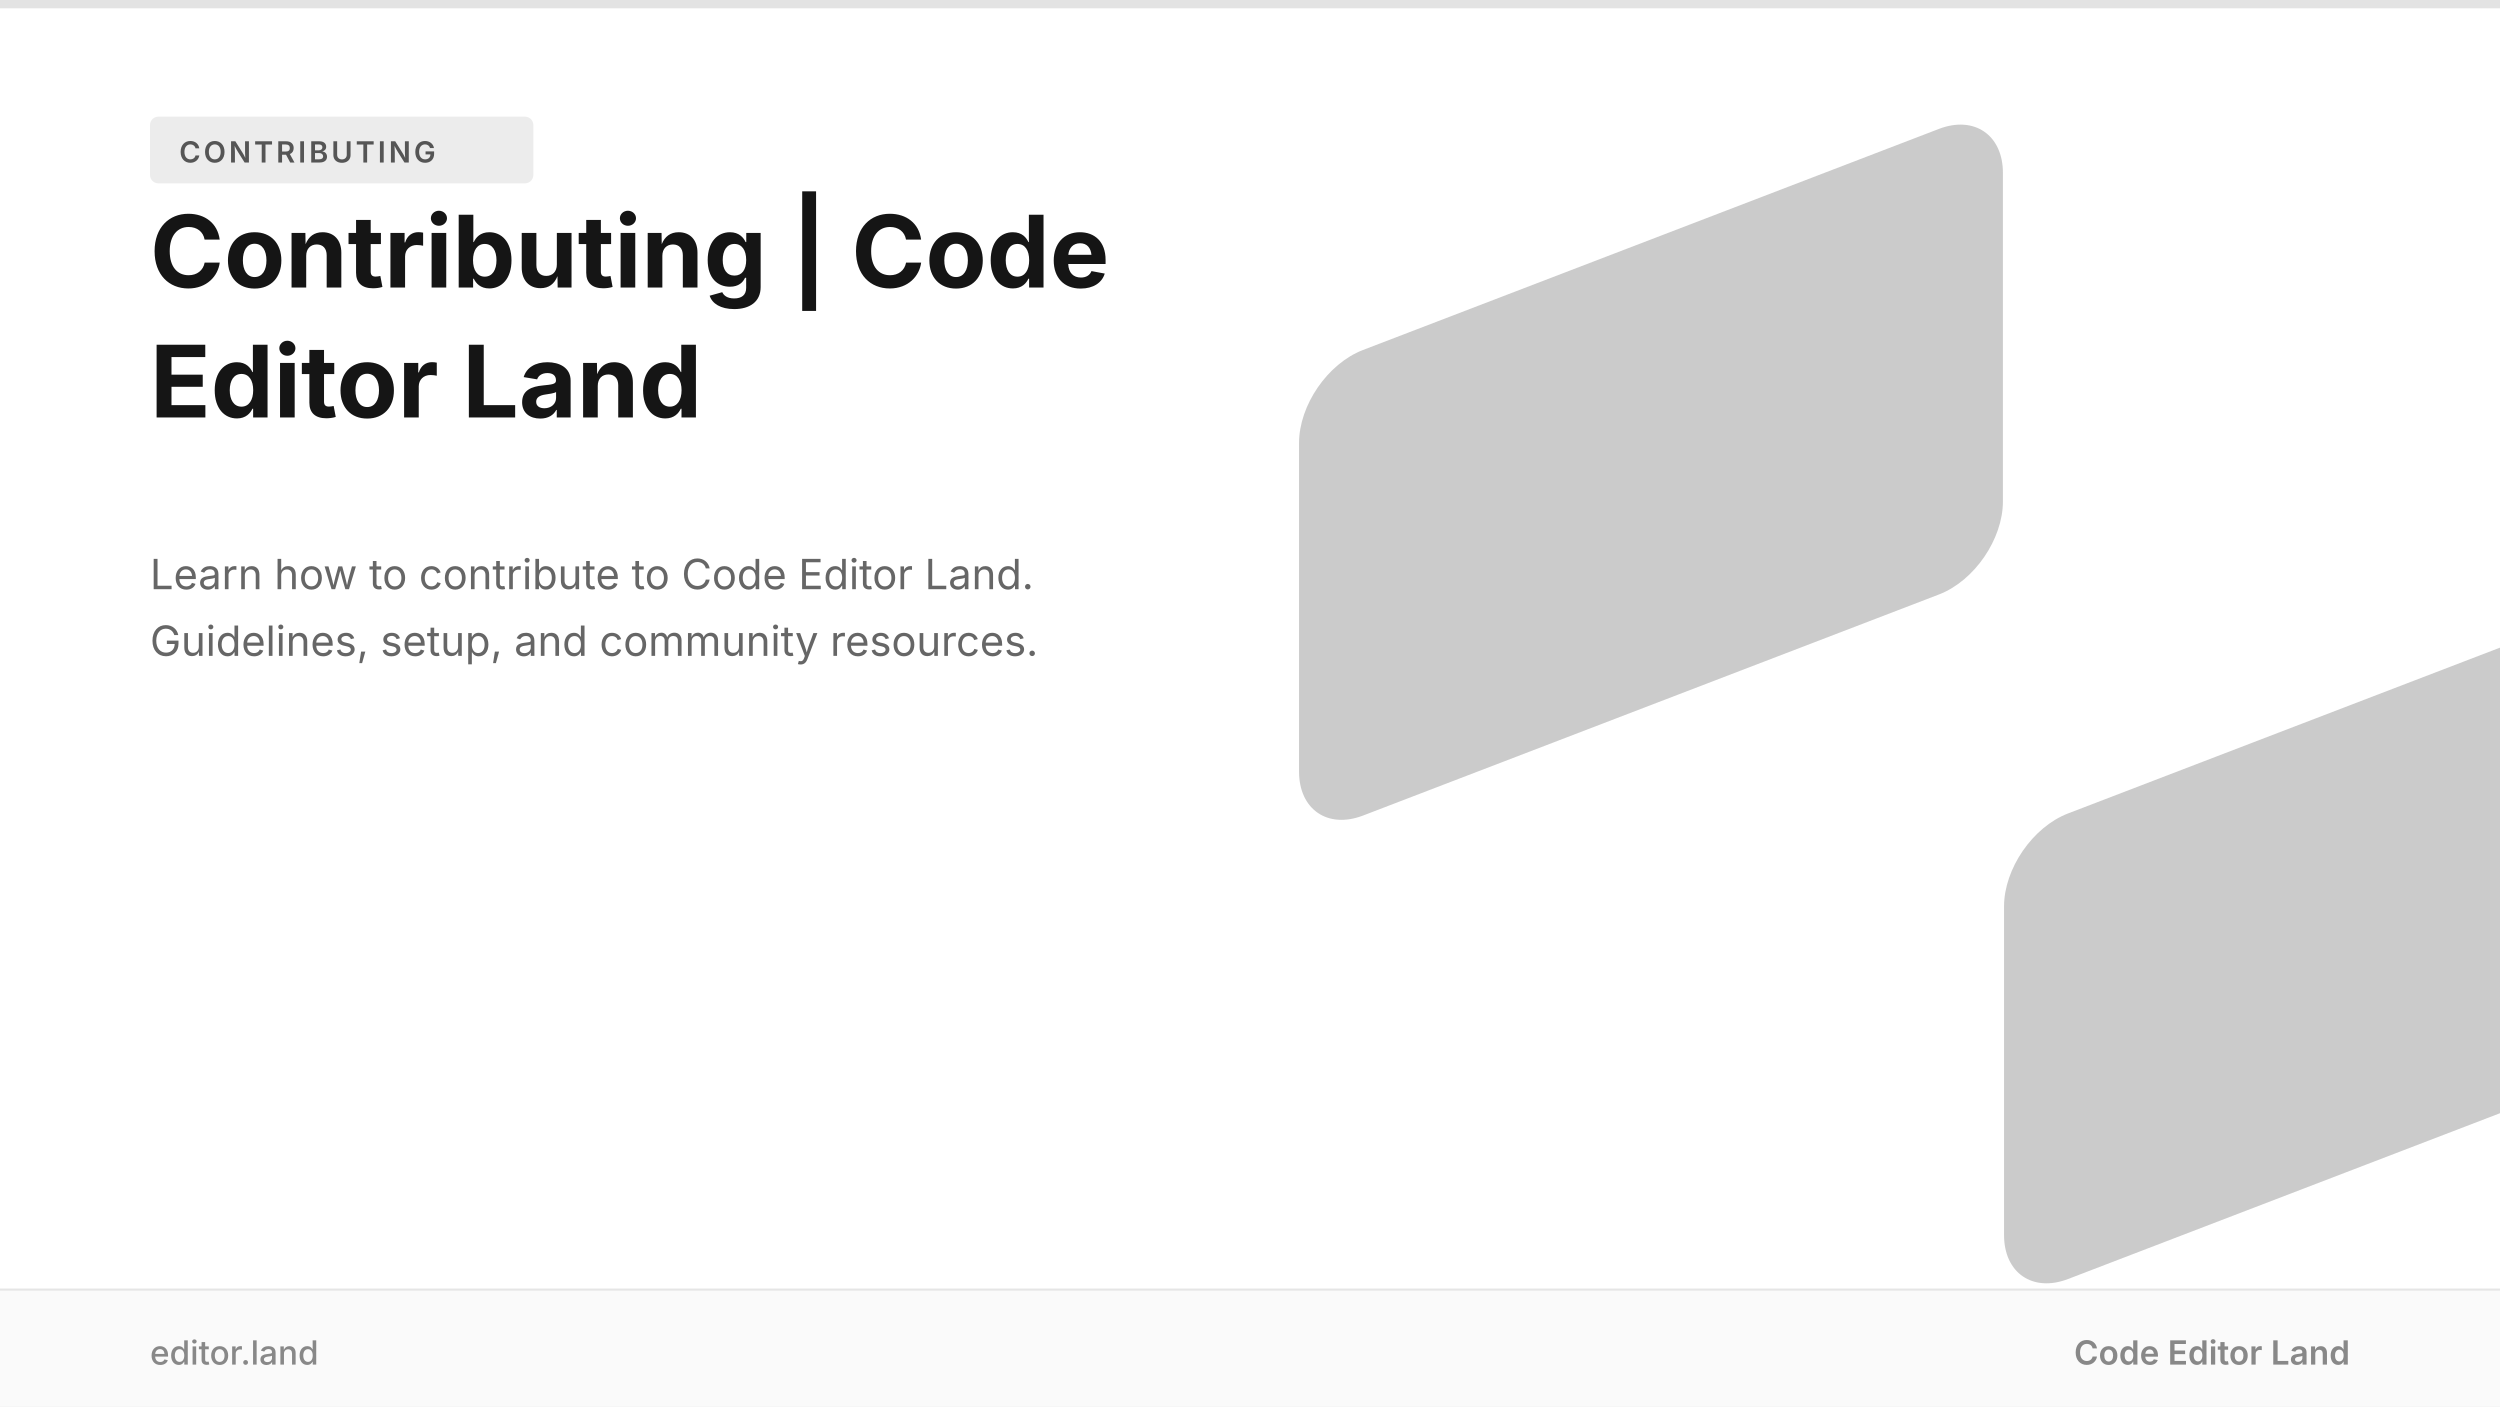
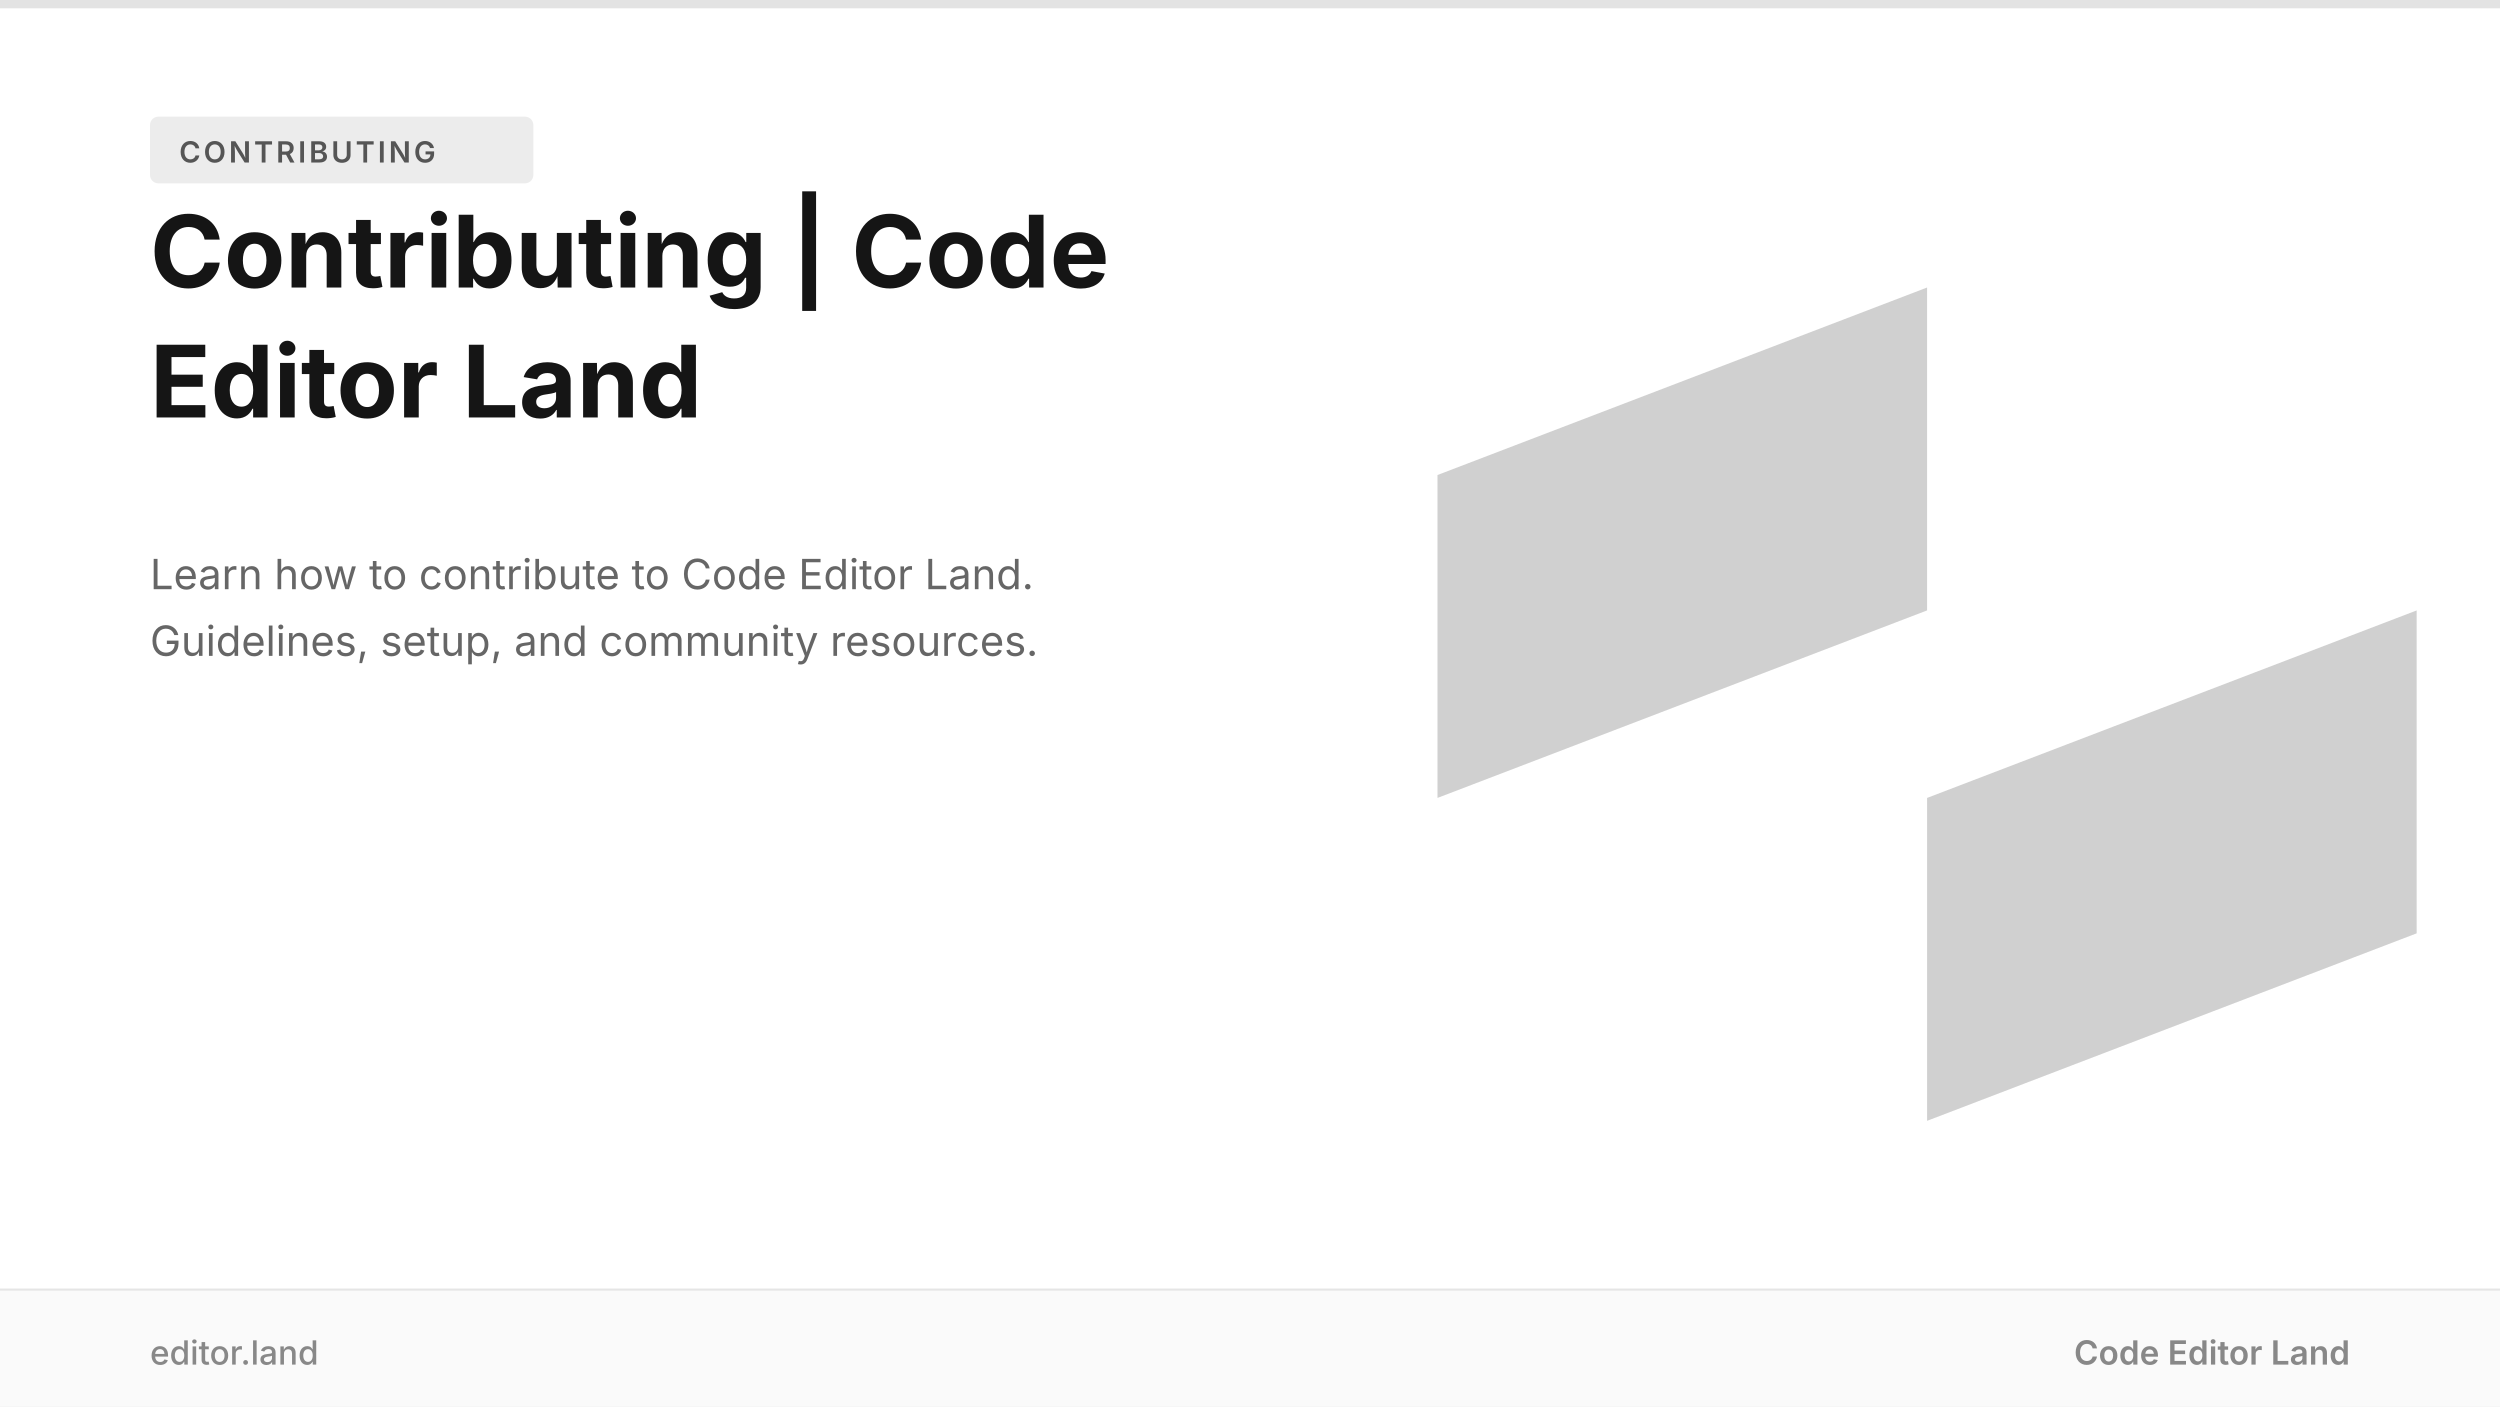
<svg xmlns="http://www.w3.org/2000/svg" width="1200" height="675" viewBox="0 0 1200 675">
  <path fill="#fff" d="M0 0h1200v675H0z" />
  <path fill="#151515" fill-opacity=".12" d="M0 0h1200v4H0z" />
-   <g fill="#151515" fill-opacity=".22" transform="matrix(.36 0 0 .36 623 50)">
-     <rect width="1005.28" height="620.771" rx="91.389" transform="matrix(-.93358 .35837 0 1 940 .24)" />
-     <rect width="1005.28" height="620.771" rx="91.389" transform="matrix(-.93358 .35837 0 1 1880 618.204)" />
-   </g>
+   <path fill="#151515" fill-opacity=".2" d="m925 138-235 90v155l235-90zm235 155-235 90v155l235-90z" />
  <rect width="184" height="32" x="72" y="56" fill="#151515" fill-opacity=".08" rx="4" />
  <text x="86" y="78" fill="#555" font-family="system-ui, -apple-system, 'Segoe UI', sans-serif" font-size="14" font-weight="600" letter-spacing=".1em">CONTRIBUTING</text>
  <text x="72" y="138" fill="#151515" font-family="system-ui, -apple-system, 'Segoe UI', sans-serif" font-size="48" font-weight="700">Contributing | Code</text>
  <text x="72" y="200.4" fill="#151515" font-family="system-ui, -apple-system, 'Segoe UI', sans-serif" font-size="48" font-weight="700">Editor Land</text>
  <text x="72" y="282.8" fill="#666" font-family="system-ui, -apple-system, 'Segoe UI', sans-serif" font-size="20" font-weight="400">Learn how to contribute to Code Editor Land.</text>
  <text x="72" y="314.8" fill="#666" font-family="system-ui, -apple-system, 'Segoe UI', sans-serif" font-size="20" font-weight="400">Guidelines, setup, and community resources.</text>
  <path fill="#fafafa" d="M0 619h1200v56H0z" />
  <path stroke="#e5e5e5" d="M0 619h1200" />
  <text x="72" y="655" fill="#888" font-family="system-ui, -apple-system, 'Segoe UI', sans-serif" font-size="16" font-weight="500">editor.land</text>
  <text x="1128" y="655" fill="#888" font-family="system-ui, -apple-system, 'Segoe UI', sans-serif" font-size="16" font-weight="600" text-anchor="end">Code Editor Land</text>
</svg>
